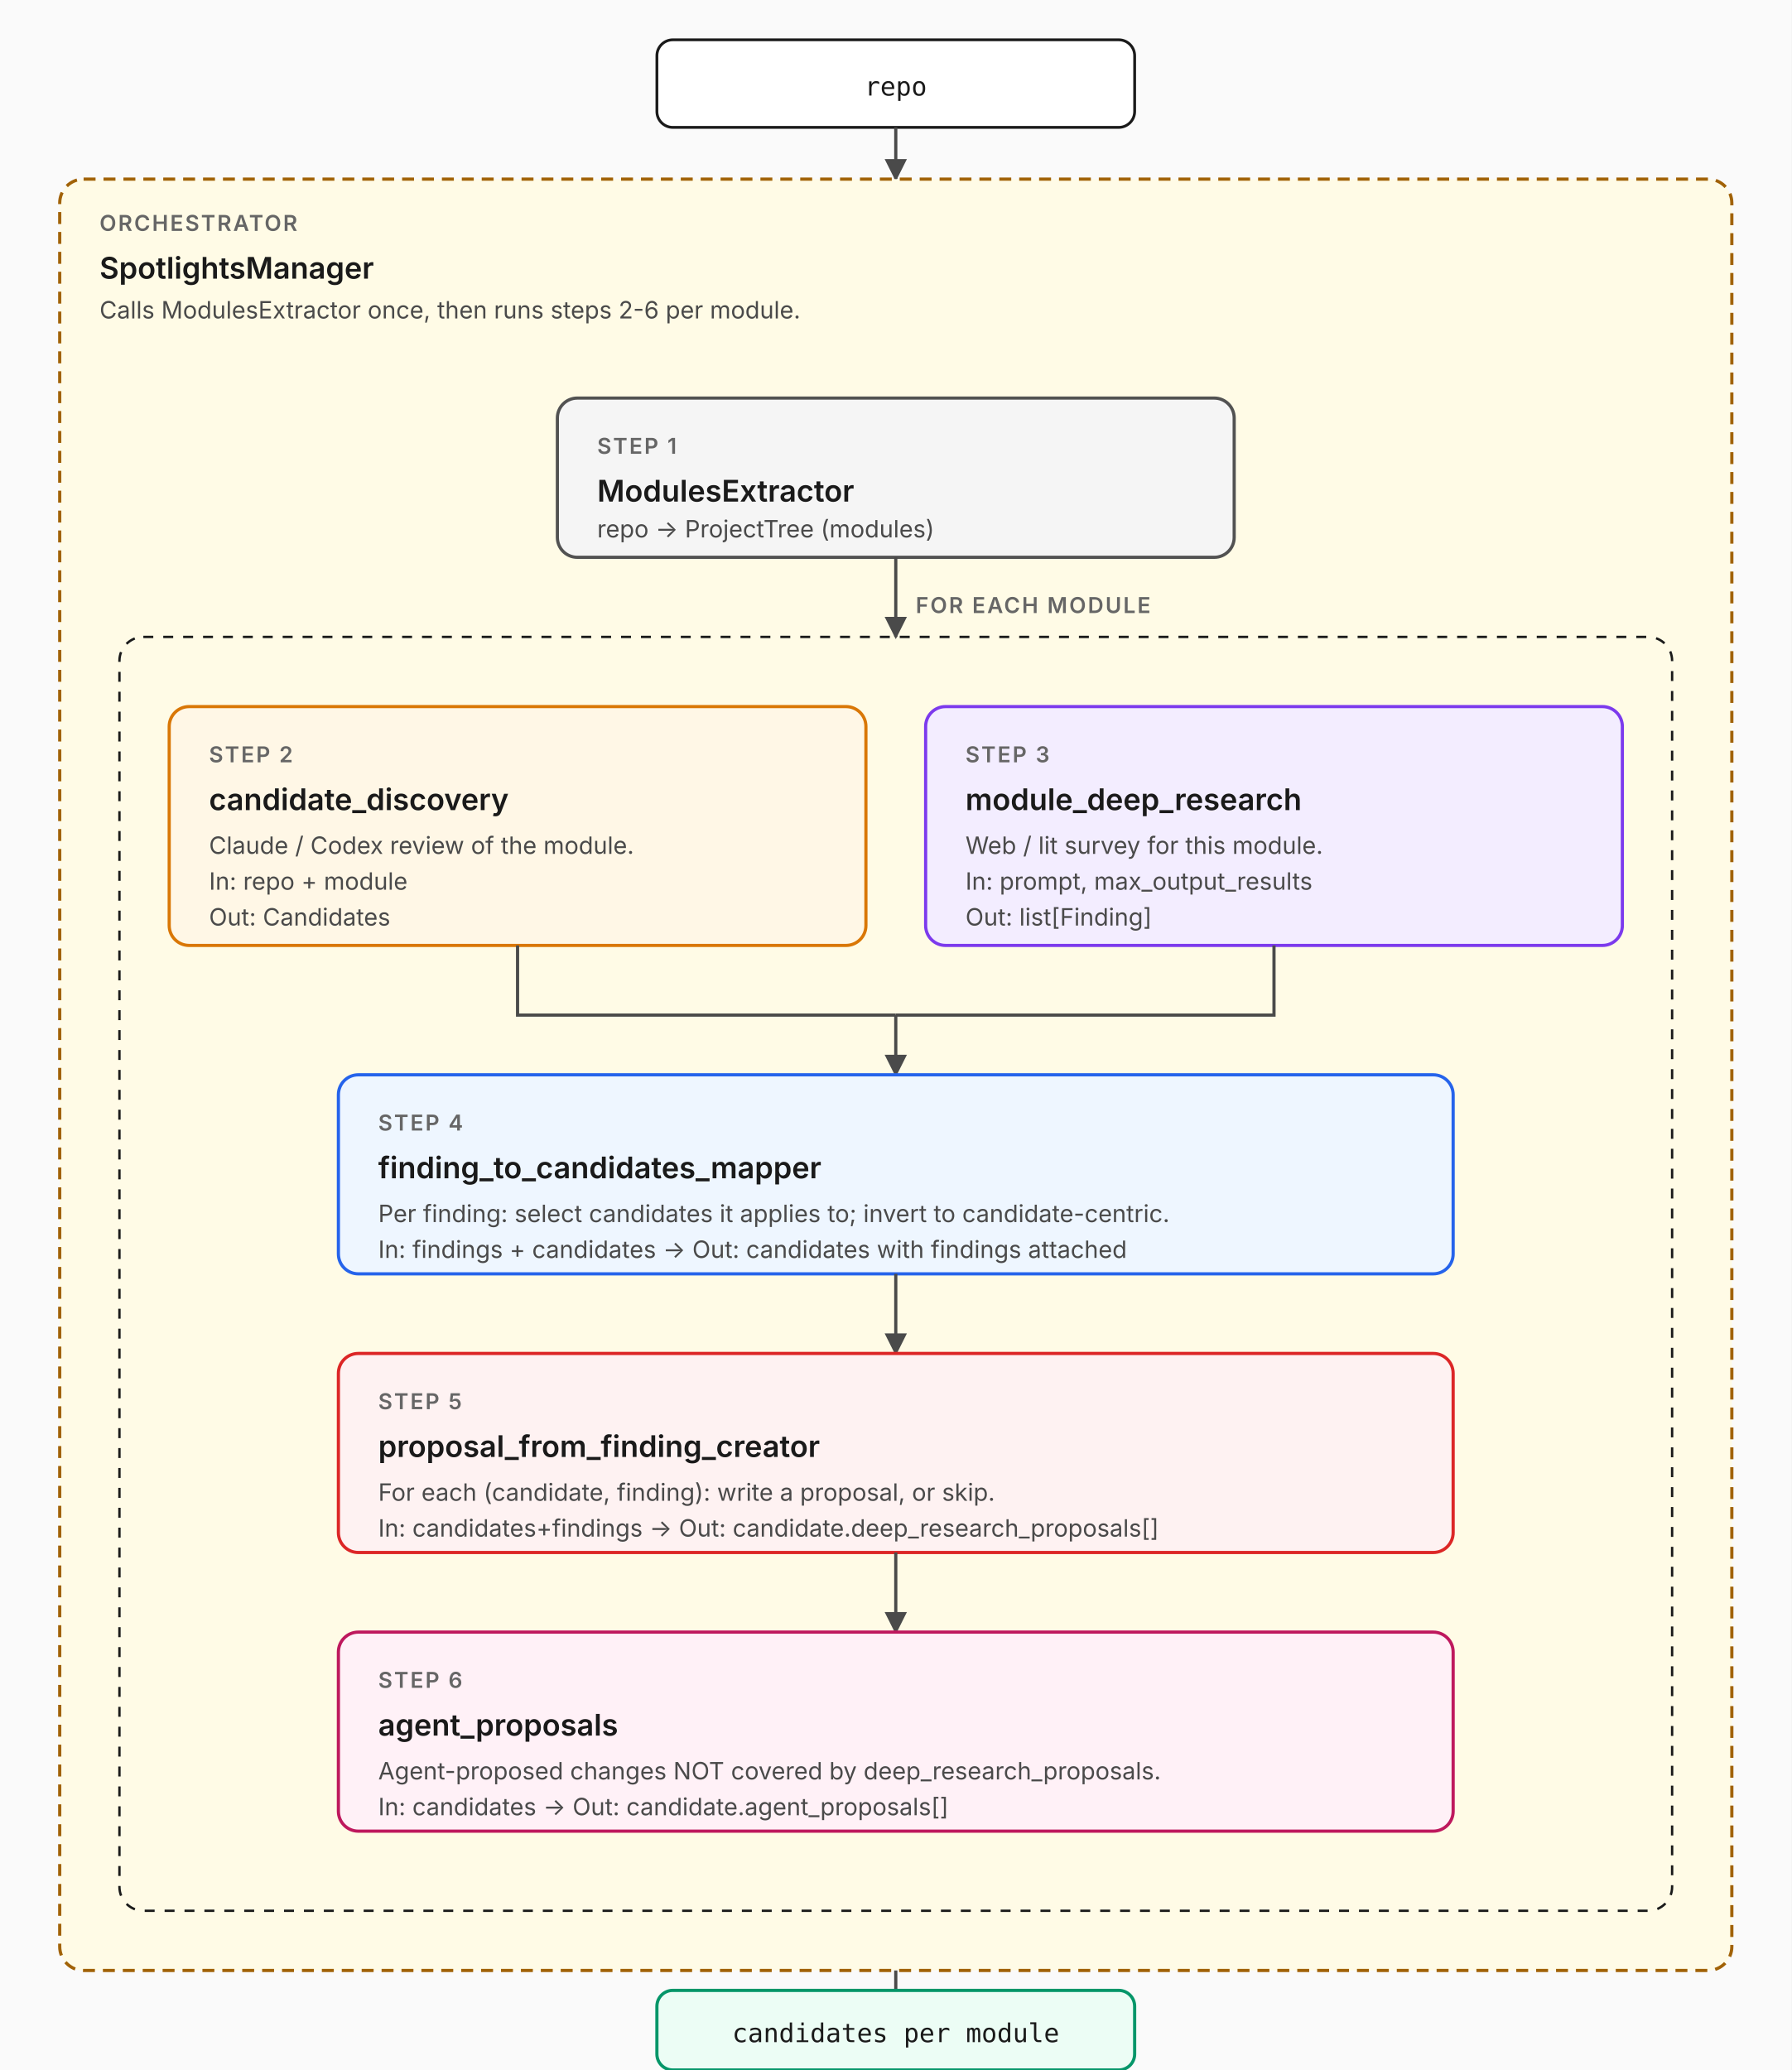
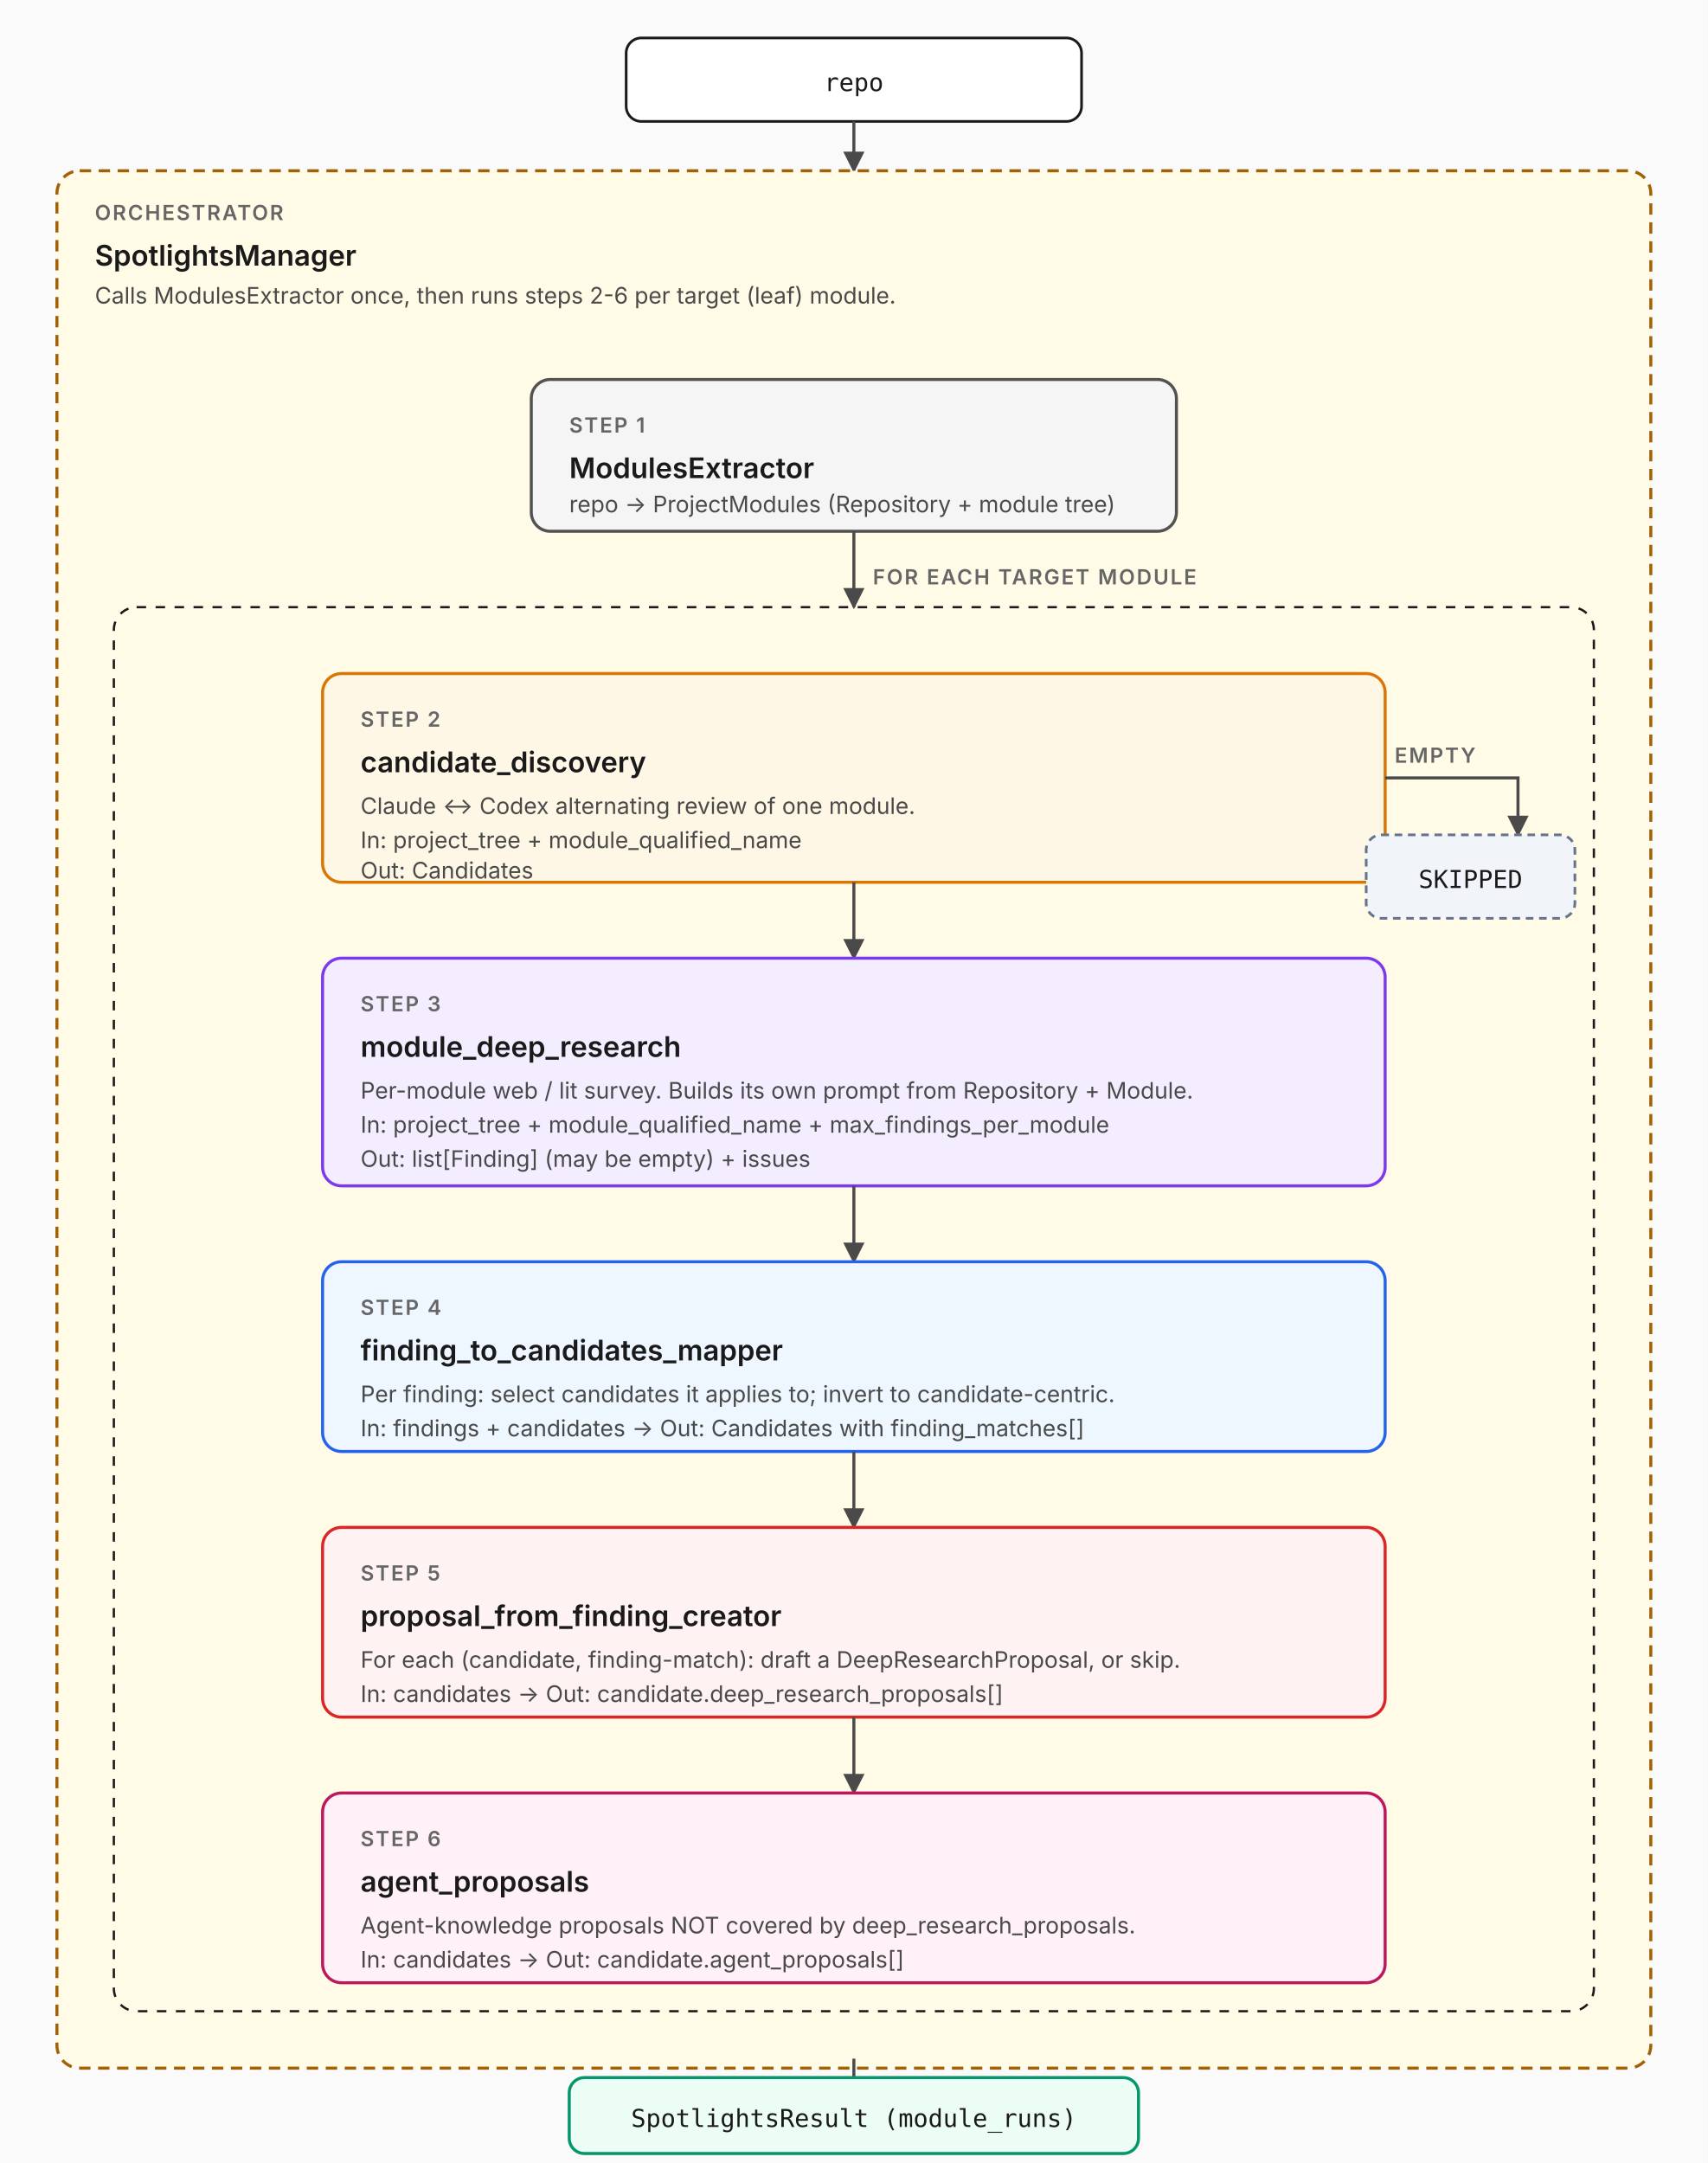
- <svg xmlns="http://www.w3.org/2000/svg" viewBox="0 0 900 1040" font-family="-apple-system, Inter, system-ui, sans-serif">
+ <svg xmlns="http://www.w3.org/2000/svg" viewBox="0 0 900 1140" font-family="-apple-system, Inter, system-ui, sans-serif">
  <defs>
    <marker id="arr" viewBox="0 0 10 10" refX="9" refY="5" markerWidth="7" markerHeight="7" orient="auto-start-reverse">
      <path d="M0,0 L10,5 L0,10 z" fill="#4a4a4a" />
    </marker>
    <style>
      .title  { font-weight:600; font-size:15px; fill:#1a1a1a; }
      .body   { font-weight:400; font-size:12px; fill:#4a4a4a; }
      .mono   { font-family: ui-monospace, Menlo, monospace; font-weight:500; font-size:13px; fill:#1a1a1a; }
      .line   { stroke:#4a4a4a; stroke-width:1.6; fill:none; }
      .panel  { fill:#fff; stroke:#1a1a1a; stroke-width:1.4; }
      .mgr    { fill:#fffbe6; stroke:#a16207; stroke-width:1.6; stroke-dasharray:6 4; }
      .s0     { fill:#f5f5f5; stroke:#525252; stroke-width:1.6; }
      .s1     { fill:#fff7e6; stroke:#d97706; stroke-width:1.6; }
      .s2     { fill:#f3edff; stroke:#7c3aed; stroke-width:1.6; }
      .s3     { fill:#eef6ff; stroke:#2563eb; stroke-width:1.6; }
      .s4     { fill:#fef2f2; stroke:#dc2626; stroke-width:1.6; }
      .s5     { fill:#fff1f7; stroke:#be185d; stroke-width:1.6; }
+       .skip   { fill:#f1f5f9; stroke:#64748b; stroke-width:1.4; stroke-dasharray:4 3; }
      .out    { fill:#ecfdf5; stroke:#059669; stroke-width:1.6; }
      .label  { font-weight:600; font-size:11px; fill:#666; letter-spacing:0.08em; }
      .loop   { fill:none; stroke:#1a1a1a; stroke-width:1.2; stroke-dasharray:5 5; }
    </style>
  </defs>
-   <rect width="900" height="1040" fill="#fafafa" />
+   <rect width="900" height="1140" fill="#fafafa" />
  <g transform="translate(330,20)">
    <rect width="240" height="44" rx="8" class="panel" />
    <text x="120" y="28" text-anchor="middle" class="mono">repo</text>
  </g>
  <path class="line" marker-end="url(#arr)" d="M450 64 V 90" />
  <g transform="translate(30,90)">
-     <rect width="840" height="900" rx="12" class="mgr" />
+     <rect width="840" height="1000" rx="12" class="mgr" />
    <text x="20" y="26" class="label">ORCHESTRATOR</text>
    <text x="20" y="50" class="title">SpotlightsManager</text>
-     <text x="20" y="70" class="body">Calls ModulesExtractor once, then runs steps 2-6 per module.</text>
+     <text x="20" y="70" class="body">Calls ModulesExtractor once, then runs steps 2-6 per target (leaf) module.</text>
  </g>
  <g transform="translate(280,200)">
    <rect width="340" height="80" rx="10" class="s0" />
    <text x="20" y="28" class="label">STEP 1</text>
    <text x="20" y="52" class="title">ModulesExtractor</text>
-     <text x="20" y="70" class="body">repo -&gt; ProjectTree (modules)</text>
+     <text x="20" y="70" class="body">repo -&gt; ProjectModules (Repository + module tree)</text>
  </g>
  <path class="line" marker-end="url(#arr)" d="M450 280 V 320" />
-   <text x="460" y="308" class="label">FOR EACH MODULE</text>
-   <rect x="60" y="320" width="780" height="640" rx="12" class="loop" />
-   <g transform="translate(85,355)">
-     <rect width="350" height="120" rx="10" class="s1" />
+   <text x="460" y="308" class="label">FOR EACH TARGET MODULE</text>
+   <rect x="60" y="320" width="780" height="740" rx="12" class="loop" />
+   <g transform="translate(170,355)">
+     <rect width="560" height="110" rx="10" class="s1" />
    <text x="20" y="28" class="label">STEP 2</text>
    <text x="20" y="52" class="title">candidate_discovery</text>
-     <text x="20" y="74" class="body">Claude / Codex review of the module.</text>
-     <text x="20" y="92" class="body">In: repo + module</text>
-     <text x="20" y="110" class="body">Out: Candidates</text>
+     <text x="20" y="74" class="body">Claude &lt;-&gt; Codex alternating review of one module.</text>
+     <text x="20" y="92" class="body">In: project_tree + module_qualified_name</text>
+     <text x="20" y="108" class="body">Out: Candidates</text>
  </g>
-   <g transform="translate(465,355)">
-     <rect width="350" height="120" rx="10" class="s2" />
+   <path class="line" marker-end="url(#arr)" d="M730 410 H 800 V 440" />
+   <text x="735" y="402" class="label">EMPTY</text>
+   <g transform="translate(720,440)">
+     <rect width="110" height="44" rx="8" class="skip" />
+     <text x="55" y="28" text-anchor="middle" class="mono">SKIPPED</text>
+   </g>
+   <path class="line" marker-end="url(#arr)" d="M450 465 V 505" />
+   <g transform="translate(170,505)">
+     <rect width="560" height="120" rx="10" class="s2" />
    <text x="20" y="28" class="label">STEP 3</text>
    <text x="20" y="52" class="title">module_deep_research</text>
-     <text x="20" y="74" class="body">Web / lit survey for this module.</text>
-     <text x="20" y="92" class="body">In: prompt, max_output_results</text>
-     <text x="20" y="110" class="body">Out: list[Finding]</text>
+     <text x="20" y="74" class="body">Per-module web / lit survey. Builds its own prompt from Repository + Module.</text>
+     <text x="20" y="92" class="body">In: project_tree + module_qualified_name + max_findings_per_module</text>
+     <text x="20" y="110" class="body">Out: list[Finding] (may be empty) + issues</text>
  </g>
-   <path class="line" d="M260 475 V 510 H 450" />
-   <path class="line" d="M640 475 V 510 H 450" />
-   <path class="line" marker-end="url(#arr)" d="M450 510 V 540" />
-   <g transform="translate(170,540)">
+   <path class="line" marker-end="url(#arr)" d="M450 625 V 665" />
+   <g transform="translate(170,665)">
    <rect width="560" height="100" rx="10" class="s3" />
    <text x="20" y="28" class="label">STEP 4</text>
    <text x="20" y="52" class="title">finding_to_candidates_mapper</text>
    <text x="20" y="74" class="body">Per finding: select candidates it applies to; invert to candidate-centric.</text>
-     <text x="20" y="92" class="body">In: findings + candidates  -&gt;  Out: candidates with findings attached</text>
+     <text x="20" y="92" class="body">In: findings + candidates  -&gt;  Out: Candidates with finding_matches[]</text>
  </g>
-   <path class="line" marker-end="url(#arr)" d="M450 640 V 680" />
-   <g transform="translate(170,680)">
+   <path class="line" marker-end="url(#arr)" d="M450 765 V 805" />
+   <g transform="translate(170,805)">
    <rect width="560" height="100" rx="10" class="s4" />
    <text x="20" y="28" class="label">STEP 5</text>
    <text x="20" y="52" class="title">proposal_from_finding_creator</text>
-     <text x="20" y="74" class="body">For each (candidate, finding): write a proposal, or skip.</text>
-     <text x="20" y="92" class="body">In: candidates+findings  -&gt;  Out: candidate.deep_research_proposals[]</text>
+     <text x="20" y="74" class="body">For each (candidate, finding-match): draft a DeepResearchProposal, or skip.</text>
+     <text x="20" y="92" class="body">In: candidates  -&gt;  Out: candidate.deep_research_proposals[]</text>
  </g>
-   <path class="line" marker-end="url(#arr)" d="M450 780 V 820" />
-   <g transform="translate(170,820)">
+   <path class="line" marker-end="url(#arr)" d="M450 905 V 945" />
+   <g transform="translate(170,945)">
    <rect width="560" height="100" rx="10" class="s5" />
    <text x="20" y="28" class="label">STEP 6</text>
    <text x="20" y="52" class="title">agent_proposals</text>
-     <text x="20" y="74" class="body">Agent-proposed changes NOT covered by deep_research_proposals.</text>
+     <text x="20" y="74" class="body">Agent-knowledge proposals NOT covered by deep_research_proposals.</text>
    <text x="20" y="92" class="body">In: candidates  -&gt;  Out: candidate.agent_proposals[]</text>
  </g>
-   <path class="line" marker-end="url(#arr)" d="M450 990 V 1010" />
-   <g transform="translate(330,1000)">
-     <rect width="240" height="40" rx="8" class="out" />
-     <text x="120" y="26" text-anchor="middle" class="mono">candidates per module</text>
+   <path class="line" marker-end="url(#arr)" d="M450 1085 V 1105" />
+   <g transform="translate(300,1095)">
+     <rect width="300" height="40" rx="8" class="out" />
+     <text x="150" y="26" text-anchor="middle" class="mono">SpotlightsResult (module_runs)</text>
  </g>
</svg>
